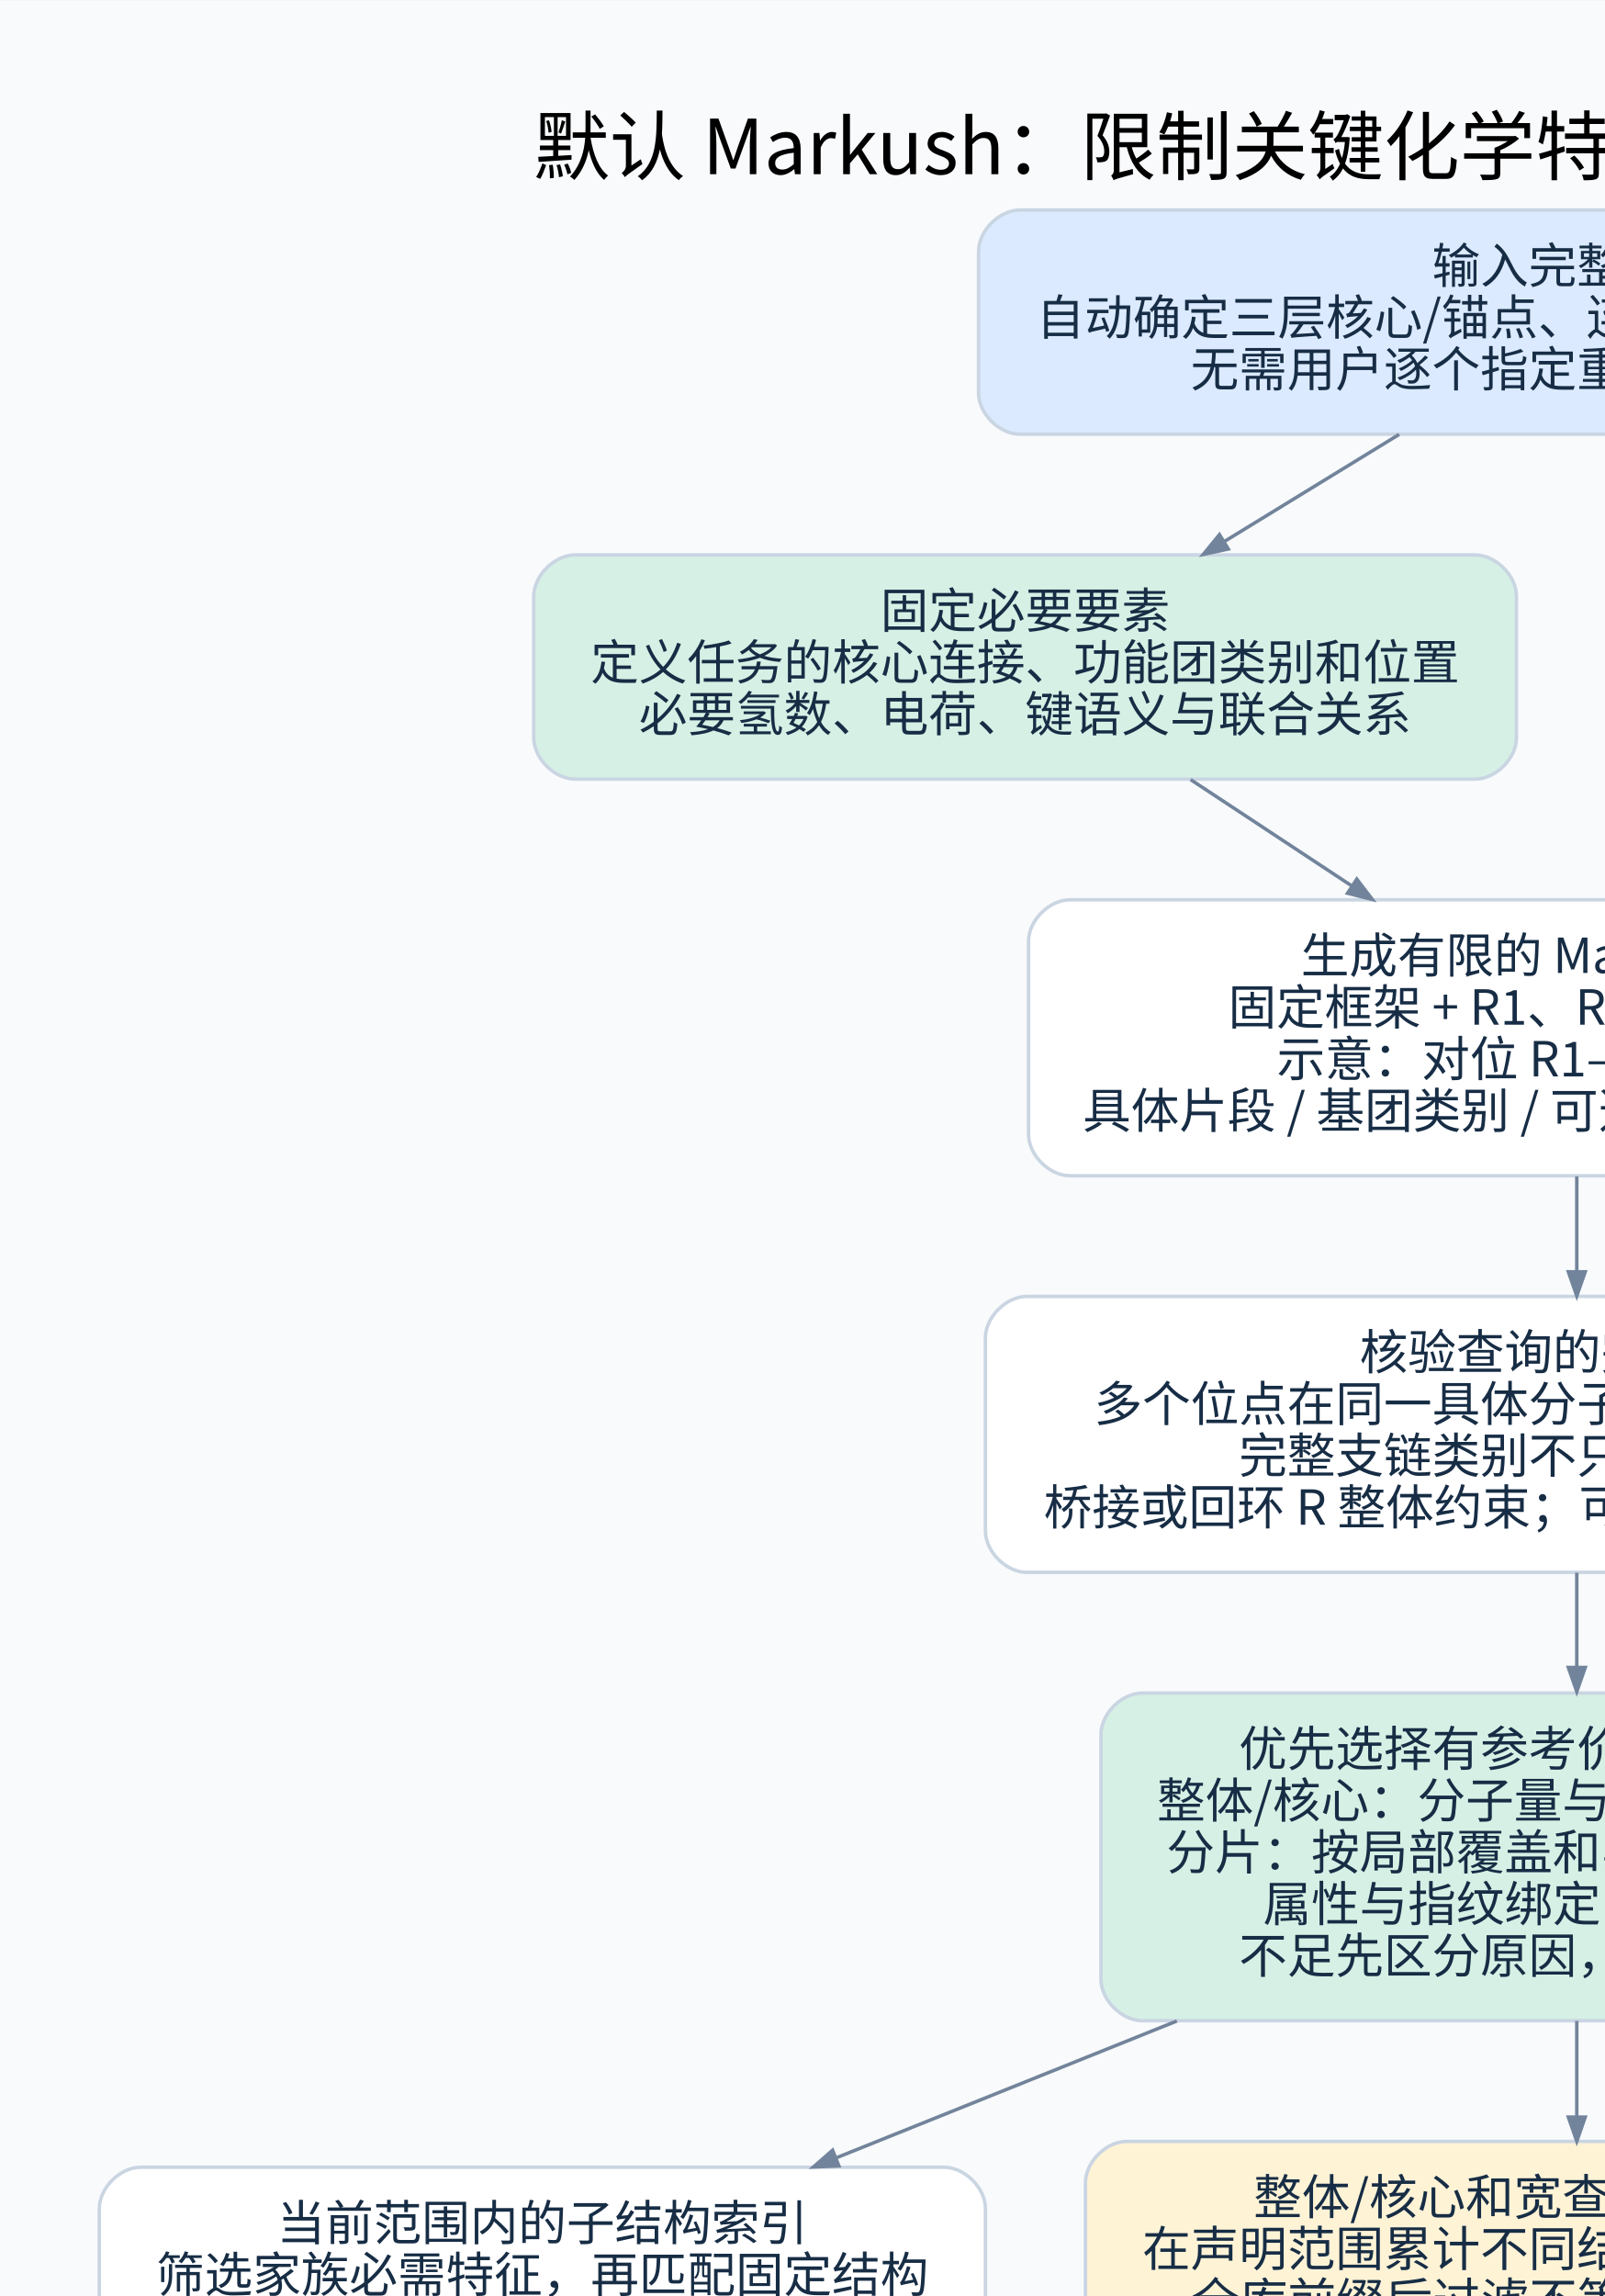
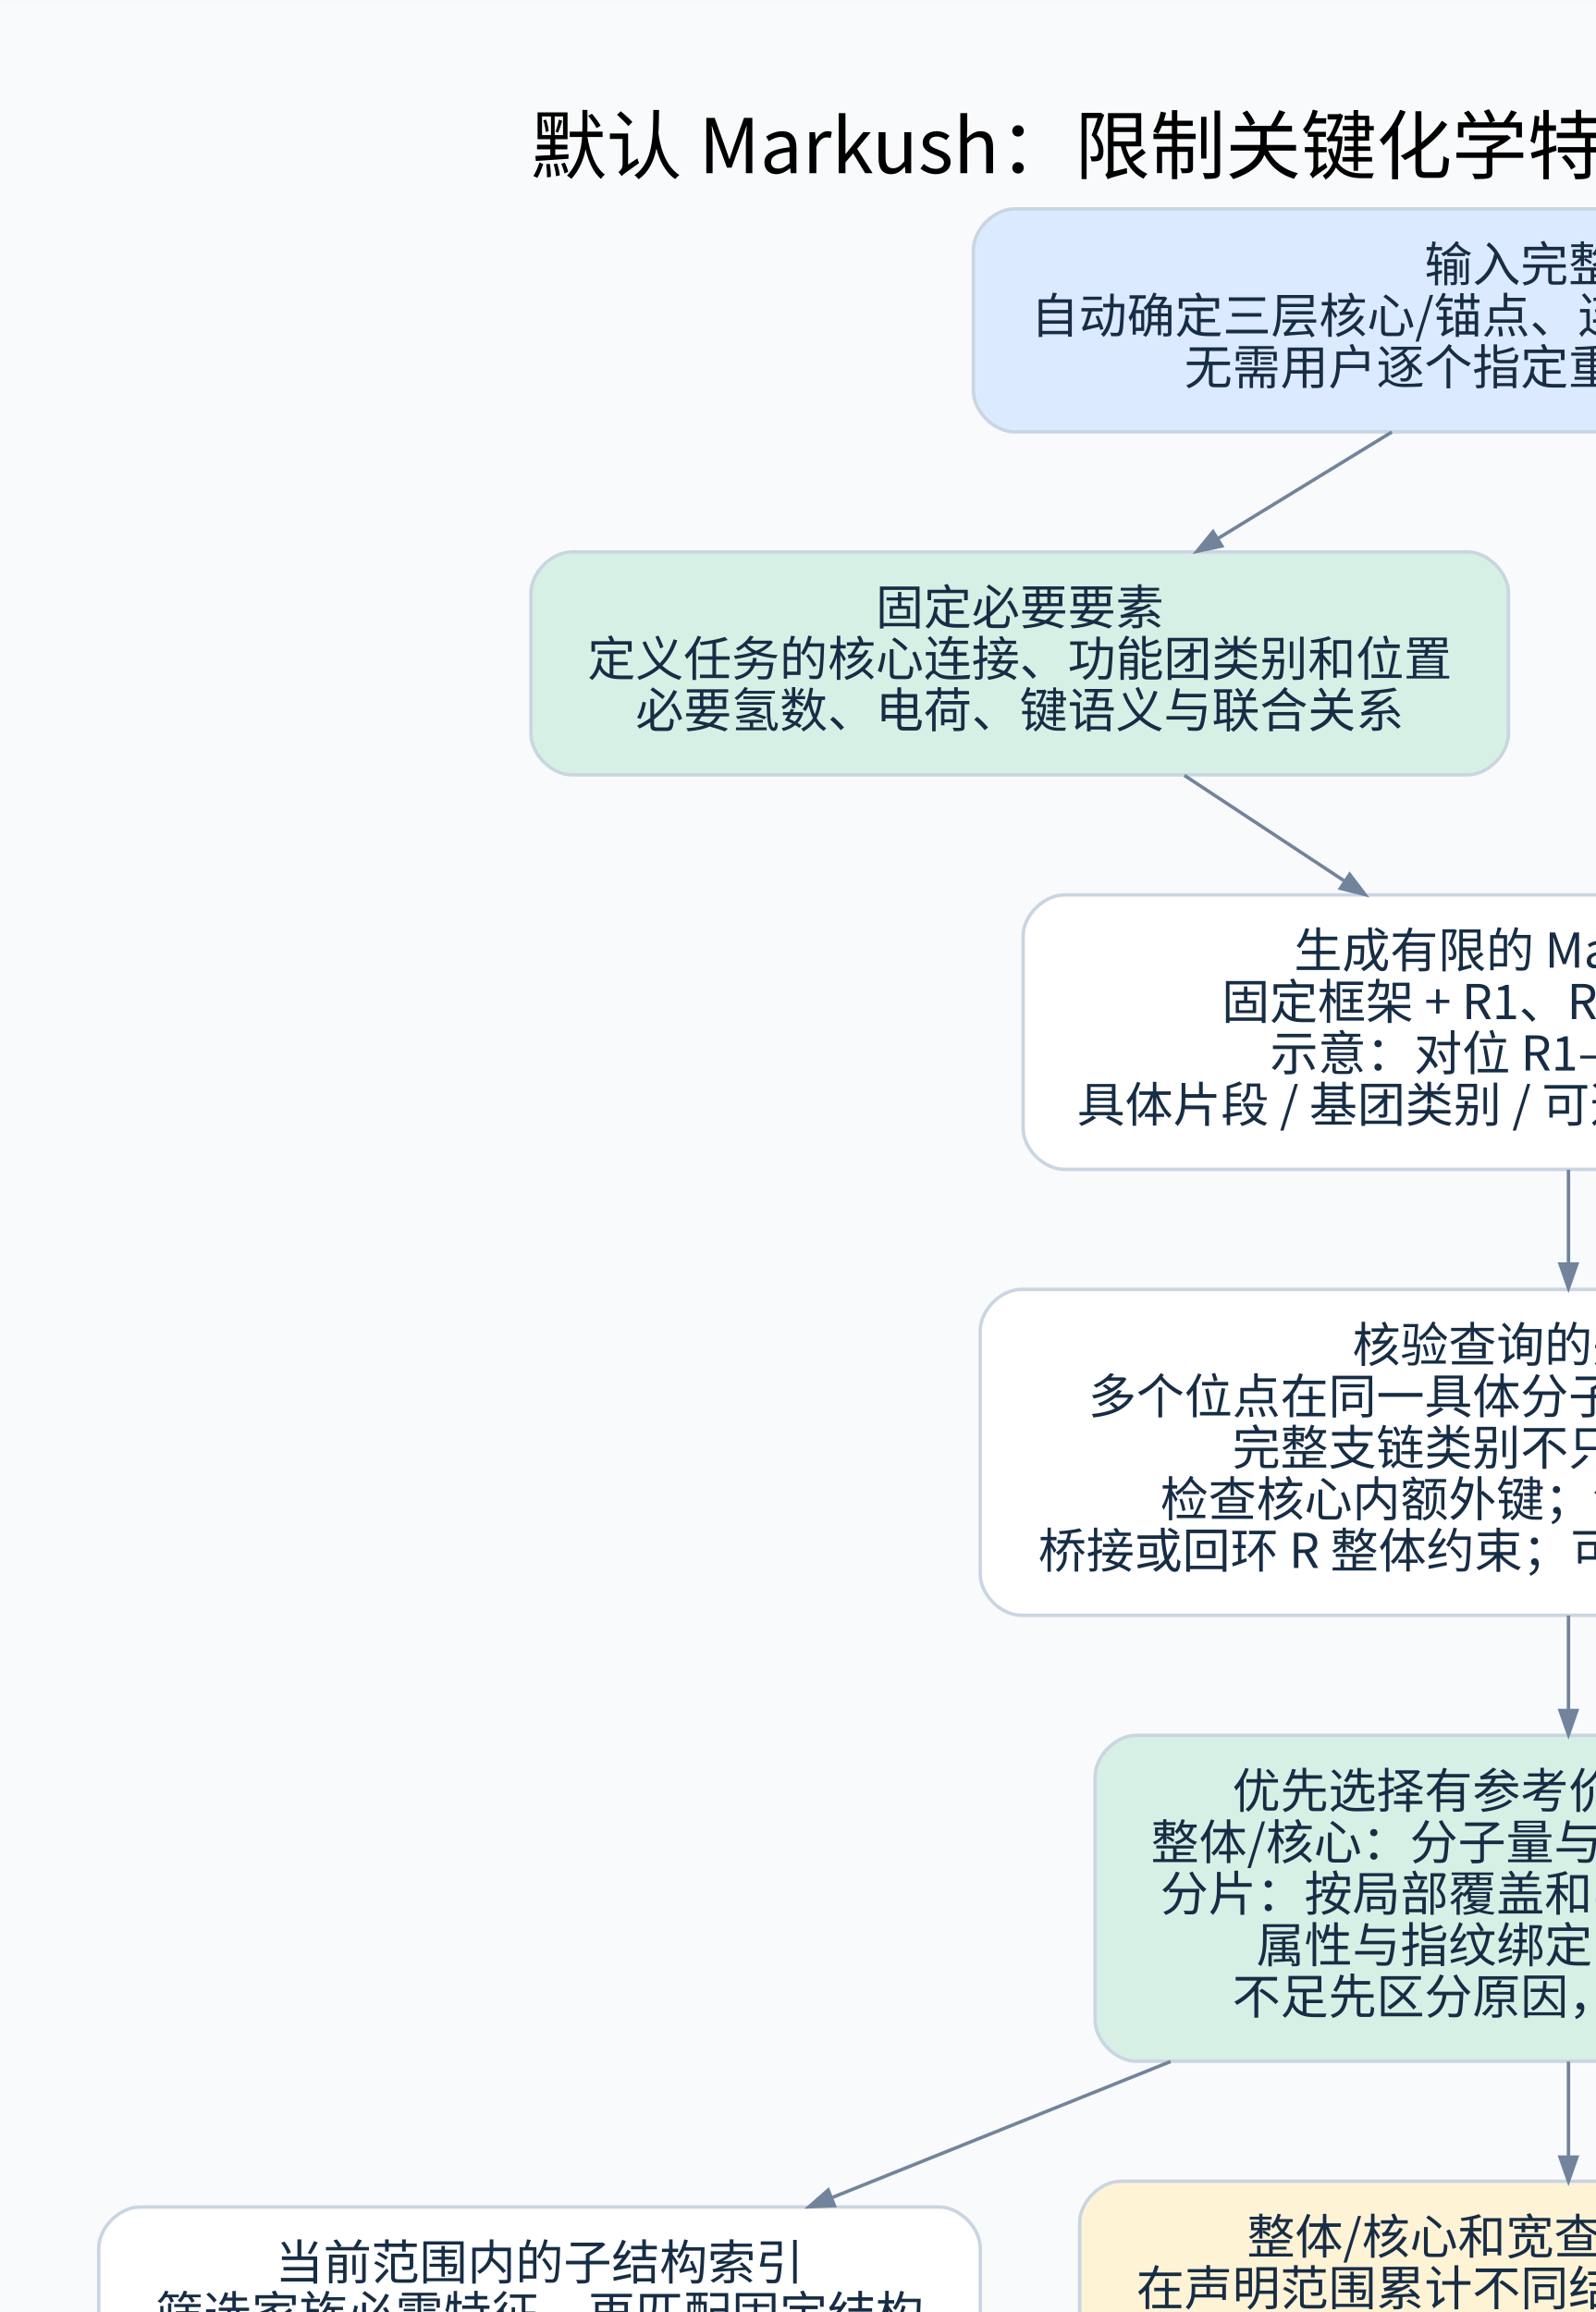
- <svg xmlns="http://www.w3.org/2000/svg" width="1520pt" height="2175pt" viewBox="0.00 0.00 842.10 1204.60">
-   <g id="graph0" class="graph" transform="scale(1.81 1.81) rotate(0) translate(28.8 1175.8)">
-     <polygon fill="#f8fafc" stroke="transparent" points="-28.8,28.8 -28.8,-1175.8 813.3,-1175.8 813.3,28.8 -28.8,28.8" />
-     <text text-anchor="middle" x="392.25" y="-1125.4" font-family="Noto Sans CJK SC" font-size="22.00">默认 Markush：限制关键化学特征，联合检索可变支链</text>
+ <svg xmlns="http://www.w3.org/2000/svg" width="1520pt" height="2202pt" viewBox="0.00 0.00 842.10 1219.60">
+   <g id="graph0" class="graph" transform="scale(1.81 1.81) rotate(0) translate(28.8 1190.8)">
+     <polygon fill="#f8fafc" stroke="transparent" points="-28.8,28.8 -28.8,-1190.8 813.3,-1190.8 813.3,28.8 -28.8,28.8" />
+     <text text-anchor="middle" x="392.25" y="-1140.4" font-family="Noto Sans CJK SC" font-size="22.00">默认 Markush：限制关键化学特征，联合检索可变支链</text>
    <g id="node1" class="node">
-       <path fill="#dbeafe" stroke="#cad5e2" d="M590,-1115C590,-1115 267,-1115 267,-1115 261,-1115 255,-1109 255,-1103 255,-1103 255,-1062 255,-1062 255,-1056 261,-1050 267,-1050 267,-1050 590,-1050 590,-1050 596,-1050 602,-1056 602,-1062 602,-1062 602,-1103 602,-1103 602,-1109 596,-1115 590,-1115" />
-       <text text-anchor="middle" x="428.5" y="-1093.8" font-family="Noto Sans CJK SC" font-size="14.00" fill="#172d45">输入完整目标</text>
-       <text text-anchor="middle" x="428.5" y="-1078.8" font-family="Noto Sans CJK SC" font-size="14.00" fill="#172d45">自动确定三层核心/锚点、连接位点与必要功能单元</text>
-       <text text-anchor="middle" x="428.5" y="-1063.8" font-family="Noto Sans CJK SC" font-size="14.00" fill="#172d45">无需用户逐个指定重要或非重要支链</text>
+       <path fill="#dbeafe" stroke="#cad5e2" d="M590,-1130C590,-1130 267,-1130 267,-1130 261,-1130 255,-1124 255,-1118 255,-1118 255,-1077 255,-1077 255,-1071 261,-1065 267,-1065 267,-1065 590,-1065 590,-1065 596,-1065 602,-1071 602,-1077 602,-1077 602,-1118 602,-1118 602,-1124 596,-1130 590,-1130" />
+       <text text-anchor="middle" x="428.5" y="-1108.8" font-family="Noto Sans CJK SC" font-size="14.00" fill="#172d45">输入完整目标</text>
+       <text text-anchor="middle" x="428.5" y="-1093.8" font-family="Noto Sans CJK SC" font-size="14.00" fill="#172d45">自动确定三层核心/锚点、连接位点与必要功能单元</text>
+       <text text-anchor="middle" x="428.5" y="-1078.8" font-family="Noto Sans CJK SC" font-size="14.00" fill="#172d45">无需用户逐个指定重要或非重要支链</text>
    </g>
    <g id="node2" class="node">
-       <path fill="#d6f0e5" stroke="#cad5e2" d="M399,-1015C399,-1015 138,-1015 138,-1015 132,-1015 126,-1009 126,-1003 126,-1003 126,-962 126,-962 126,-956 132,-950 138,-950 138,-950 399,-950 399,-950 405,-950 411,-956 411,-962 411,-962 411,-1003 411,-1003 411,-1009 405,-1015 399,-1015" />
-       <text text-anchor="middle" x="268.5" y="-993.8" font-family="Noto Sans CJK SC" font-size="14.00" fill="#172d45">固定必要要素</text>
-       <text text-anchor="middle" x="268.5" y="-978.8" font-family="Noto Sans CJK SC" font-size="14.00" fill="#172d45">定义任务的核心连接、功能团类别和位置</text>
-       <text text-anchor="middle" x="268.5" y="-963.8" font-family="Noto Sans CJK SC" font-size="14.00" fill="#172d45">必要氢数、电荷、键语义与联合关系</text>
+       <path fill="#d6f0e5" stroke="#cad5e2" d="M399,-1030C399,-1030 138,-1030 138,-1030 132,-1030 126,-1024 126,-1018 126,-1018 126,-977 126,-977 126,-971 132,-965 138,-965 138,-965 399,-965 399,-965 405,-965 411,-971 411,-977 411,-977 411,-1018 411,-1018 411,-1024 405,-1030 399,-1030" />
+       <text text-anchor="middle" x="268.5" y="-1008.8" font-family="Noto Sans CJK SC" font-size="14.00" fill="#172d45">固定必要要素</text>
+       <text text-anchor="middle" x="268.5" y="-993.8" font-family="Noto Sans CJK SC" font-size="14.00" fill="#172d45">定义任务的核心连接、功能团类别和位置</text>
+       <text text-anchor="middle" x="268.5" y="-978.8" font-family="Noto Sans CJK SC" font-size="14.00" fill="#172d45">必要氢数、电荷、键语义与联合关系</text>
    </g>
    <g id="edge1" class="edge">
-       <path fill="none" stroke="#72849b" d="M376.99,-1049.95C360.8,-1040.04 342.82,-1029.02 326.23,-1018.86" />
-       <polygon fill="#72849b" stroke="#72849b" points="327.43,-1016.72 320.18,-1015.16 324.87,-1020.9 327.43,-1016.72" />
+       <path fill="none" stroke="#72849b" d="M376.99,-1064.95C360.8,-1055.04 342.82,-1044.02 326.23,-1033.86" />
+       <polygon fill="#72849b" stroke="#72849b" points="327.43,-1031.72 320.18,-1030.16 324.87,-1035.9 327.43,-1031.72" />
    </g>
    <g id="node3" class="node">
-       <path fill="#d6f0e5" stroke="#cad5e2" d="M727,-1015C727,-1015 452,-1015 452,-1015 446,-1015 440,-1009 440,-1003 440,-1003 440,-962 440,-962 440,-956 446,-950 452,-950 452,-950 727,-950 727,-950 733,-950 739,-956 739,-962 739,-962 739,-1003 739,-1003 739,-1009 733,-1015 727,-1015" />
-       <text text-anchor="middle" x="589.5" y="-993.8" font-family="Noto Sans CJK SC" font-size="14.00" fill="#172d45">非关键外围设为 R</text>
-       <text text-anchor="middle" x="589.5" y="-978.8" font-family="Noto Sans CJK SC" font-size="14.00" fill="#172d45">不逐原子固定目标取代基</text>
-       <text text-anchor="middle" x="589.5" y="-963.8" font-family="Noto Sans CJK SC" font-size="14.00" fill="#172d45">允许不同实际支链和未锁定位置的额外取代</text>
+       <path fill="#d6f0e5" stroke="#cad5e2" d="M727,-1030C727,-1030 452,-1030 452,-1030 446,-1030 440,-1024 440,-1018 440,-1018 440,-977 440,-977 440,-971 446,-965 452,-965 452,-965 727,-965 727,-965 733,-965 739,-971 739,-977 739,-977 739,-1018 739,-1018 739,-1024 733,-1030 727,-1030" />
+       <text text-anchor="middle" x="589.5" y="-1008.8" font-family="Noto Sans CJK SC" font-size="14.00" fill="#172d45">非关键外围设为 R</text>
+       <text text-anchor="middle" x="589.5" y="-993.8" font-family="Noto Sans CJK SC" font-size="14.00" fill="#172d45">不逐原子固定目标取代基</text>
+       <text text-anchor="middle" x="589.5" y="-978.8" font-family="Noto Sans CJK SC" font-size="14.00" fill="#172d45">允许不同实际支链和未锁定位置的额外取代</text>
    </g>
    <g id="edge2" class="edge">
-       <path fill="none" stroke="#72849b" d="M480.33,-1049.95C496.62,-1040.04 514.71,-1029.02 531.41,-1018.86" />
-       <polygon fill="#72849b" stroke="#72849b" points="532.79,-1020.89 537.49,-1015.16 530.24,-1016.7 532.79,-1020.89" />
+       <path fill="none" stroke="#72849b" d="M480.33,-1064.95C496.62,-1055.04 514.71,-1044.02 531.41,-1033.86" />
+       <polygon fill="#72849b" stroke="#72849b" points="532.79,-1035.89 537.49,-1030.16 530.24,-1031.7 532.79,-1035.89" />
    </g>
    <g id="node4" class="node">
-       <path fill="white" stroke="#cad5e2" d="M575.5,-915C575.5,-915 281.5,-915 281.5,-915 275.5,-915 269.5,-909 269.5,-903 269.5,-903 269.5,-847 269.5,-847 269.5,-841 275.5,-835 281.5,-835 281.5,-835 575.5,-835 575.5,-835 581.5,-835 587.5,-841 587.5,-847 587.5,-847 587.5,-903 587.5,-903 587.5,-909 581.5,-915 575.5,-915" />
-       <text text-anchor="middle" x="428.5" y="-893.8" font-family="Noto Sans CJK SC" font-size="14.00" fill="#172d45">生成有限的 Markush 家族</text>
-       <text text-anchor="middle" x="428.5" y="-878.8" font-family="Noto Sans CJK SC" font-size="14.00" fill="#172d45">固定框架 + R1、R2… + 必要约束</text>
-       <text text-anchor="middle" x="428.5" y="-863.8" font-family="Noto Sans CJK SC" font-size="14.00" fill="#172d45">示意：对位 R1–C6H4–O–R2</text>
-       <text text-anchor="middle" x="428.5" y="-848.8" font-family="Noto Sans CJK SC" font-size="14.00" fill="#172d45">具体片段 / 基团类别 / 可选 H / 无额外类别限制</text>
+       <path fill="white" stroke="#cad5e2" d="M575.5,-930C575.5,-930 281.5,-930 281.5,-930 275.5,-930 269.5,-924 269.5,-918 269.5,-918 269.5,-862 269.5,-862 269.5,-856 275.5,-850 281.5,-850 281.5,-850 575.5,-850 575.5,-850 581.5,-850 587.5,-856 587.5,-862 587.5,-862 587.5,-918 587.5,-918 587.5,-924 581.5,-930 575.5,-930" />
+       <text text-anchor="middle" x="428.5" y="-908.8" font-family="Noto Sans CJK SC" font-size="14.00" fill="#172d45">生成有限的 Markush 家族</text>
+       <text text-anchor="middle" x="428.5" y="-893.8" font-family="Noto Sans CJK SC" font-size="14.00" fill="#172d45">固定框架 + R1、R2… + 必要约束</text>
+       <text text-anchor="middle" x="428.5" y="-878.8" font-family="Noto Sans CJK SC" font-size="14.00" fill="#172d45">示意：对位 R1–C6H4–O–R2</text>
+       <text text-anchor="middle" x="428.5" y="-863.8" font-family="Noto Sans CJK SC" font-size="14.00" fill="#172d45">具体片段 / 基团类别 / 可选 H / 无额外类别限制</text>
    </g>
    <g id="edge3" class="edge">
-       <path fill="none" stroke="#72849b" d="M316.51,-949.85C331.13,-940.2 347.47,-929.43 363.04,-919.16" />
-       <polygon fill="#72849b" stroke="#72849b" points="364.7,-921 369.2,-915.1 362.01,-916.91 364.7,-921" />
+       <path fill="none" stroke="#72849b" d="M316.51,-964.85C331.13,-955.2 347.47,-944.43 363.04,-934.16" />
+       <polygon fill="#72849b" stroke="#72849b" points="364.7,-936 369.2,-930.1 362.01,-931.91 364.7,-936" />
    </g>
    <g id="edge4" class="edge">
-       <path fill="none" stroke="#72849b" d="M541.19,-949.85C526.48,-940.2 510.04,-929.43 494.37,-919.16" />
-       <polygon fill="#72849b" stroke="#72849b" points="495.37,-916.89 488.17,-915.1 492.68,-920.99 495.37,-916.89" />
+       <path fill="none" stroke="#72849b" d="M541.19,-964.85C526.48,-955.2 510.04,-944.43 494.37,-934.16" />
+       <polygon fill="#72849b" stroke="#72849b" points="495.37,-931.89 488.17,-930.1 492.68,-935.99 495.37,-931.89" />
    </g>
    <g id="node5" class="node">
-       <path fill="white" stroke="#cad5e2" d="M588,-800C588,-800 269,-800 269,-800 263,-800 257,-794 257,-788 257,-788 257,-732 257,-732 257,-726 263,-720 269,-720 269,-720 588,-720 588,-720 594,-720 600,-726 600,-732 600,-732 600,-788 600,-788 600,-794 594,-800 588,-800" />
-       <text text-anchor="middle" x="428.5" y="-778.8" font-family="Noto Sans CJK SC" font-size="14.00" fill="#172d45">核验查询的完整含义</text>
-       <text text-anchor="middle" x="428.5" y="-763.8" font-family="Noto Sans CJK SC" font-size="14.00" fill="#172d45">多个位点在同一具体分子、同一核心映射成立</text>
-       <text text-anchor="middle" x="428.5" y="-748.8" font-family="Noto Sans CJK SC" font-size="14.00" fill="#172d45">完整支链类别不只检查第一原子</text>
+       <path fill="white" stroke="#cad5e2" d="M588,-815C588,-815 269,-815 269,-815 263,-815 257,-809 257,-803 257,-803 257,-732 257,-732 257,-726 263,-720 269,-720 269,-720 588,-720 588,-720 594,-720 600,-726 600,-732 600,-732 600,-803 600,-803 600,-809 594,-815 588,-815" />
+       <text text-anchor="middle" x="428.5" y="-793.8" font-family="Noto Sans CJK SC" font-size="14.00" fill="#172d45">核验查询的完整含义</text>
+       <text text-anchor="middle" x="428.5" y="-778.8" font-family="Noto Sans CJK SC" font-size="14.00" fill="#172d45">多个位点在同一具体分子、同一核心映射成立</text>
+       <text text-anchor="middle" x="428.5" y="-763.8" font-family="Noto Sans CJK SC" font-size="14.00" fill="#172d45">完整支链类别不只检查第一原子</text>
+       <text text-anchor="middle" x="428.5" y="-748.8" font-family="Noto Sans CJK SC" font-size="14.00" fill="#172d45">检查核心内额外键；包含与保拓扑分开</text>
      <text text-anchor="middle" x="428.5" y="-733.8" font-family="Noto Sans CJK SC" font-size="14.00" fill="#172d45">桥接或回环 R 整体约束；可变连接段必须语义明确</text>
    </g>
    <g id="edge5" class="edge">
-       <path fill="none" stroke="#72849b" d="M428.5,-834.8C428.5,-825.94 428.5,-816.46 428.5,-807.35" />
-       <polygon fill="#72849b" stroke="#72849b" points="430.95,-807.14 428.5,-800.14 426.05,-807.14 430.95,-807.14" />
+       <path fill="none" stroke="#72849b" d="M428.5,-849.88C428.5,-841.12 428.5,-831.67 428.5,-822.43" />
+       <polygon fill="#72849b" stroke="#72849b" points="430.95,-822.41 428.5,-815.41 426.05,-822.41 430.95,-822.41" />
    </g>
    <g id="node6" class="node">
      <path fill="#d6f0e5" stroke="#cad5e2" d="M554.5,-685C554.5,-685 302.5,-685 302.5,-685 296.5,-685 290.5,-679 290.5,-673 290.5,-673 290.5,-602 290.5,-602 290.5,-596 296.5,-590 302.5,-590 302.5,-590 554.5,-590 554.5,-590 560.5,-590 566.5,-596 566.5,-602 566.5,-602 566.5,-673 566.5,-673 566.5,-679 560.5,-685 554.5,-685" />
      <text text-anchor="middle" x="428.5" y="-663.8" font-family="Noto Sans CJK SC" font-size="14.00" fill="#172d45">优先选择有参考价值的体量范围</text>
      <text text-anchor="middle" x="428.5" y="-648.8" font-family="Noto Sans CJK SC" font-size="14.00" fill="#172d45">整体/核心：分子量与重原子数接近目标</text>
      <text text-anchor="middle" x="428.5" y="-633.8" font-family="Noto Sans CJK SC" font-size="14.00" fill="#172d45">分片：按局部覆盖和实际反应位置比较</text>
      <text text-anchor="middle" x="428.5" y="-618.8" font-family="Noto Sans CJK SC" font-size="14.00" fill="#172d45">属性与指纹绑定同一具体表示</text>
      <text text-anchor="middle" x="428.5" y="-603.8" font-family="Noto Sans CJK SC" font-size="14.00" fill="#172d45">不足先区分原因，再补查或放宽</text>
    </g>
    <g id="edge6" class="edge">
-       <path fill="none" stroke="#72849b" d="M428.5,-719.88C428.5,-711.12 428.5,-701.67 428.5,-692.43" />
-       <polygon fill="#72849b" stroke="#72849b" points="430.95,-692.41 428.5,-685.41 426.05,-692.41 430.95,-692.41" />
+       <path fill="none" stroke="#72849b" d="M428.5,-719.93C428.5,-711.02 428.5,-701.62 428.5,-692.49" />
+       <polygon fill="#72849b" stroke="#72849b" points="430.95,-692.25 428.5,-685.25 426.05,-692.25 430.95,-692.25" />
    </g>
    <g id="node7" class="node">
      <path fill="white" stroke="#cad5e2" d="M245,-547.5C245,-547.5 12,-547.5 12,-547.5 6,-547.5 0,-541.5 0,-535.5 0,-535.5 0,-494.5 0,-494.5 0,-488.5 6,-482.5 12,-482.5 12,-482.5 245,-482.5 245,-482.5 251,-482.5 257,-488.5 257,-494.5 257,-494.5 257,-535.5 257,-535.5 257,-541.5 251,-547.5 245,-547.5" />
      <text text-anchor="middle" x="128.5" y="-526.3" font-family="Noto Sans CJK SC" font-size="14.00" fill="#172d45">当前范围内的子结构索引</text>
      <text text-anchor="middle" x="128.5" y="-511.3" font-family="Noto Sans CJK SC" font-size="14.00" fill="#172d45">筛选家族必需特征，再匹配固定结构</text>
      <text text-anchor="middle" x="128.5" y="-496.3" font-family="Noto Sans CJK SC" font-size="14.00" fill="#172d45">限时分批取数，不先全量计数或排序</text>
    </g>
    <g id="edge7" class="edge">
      <path fill="none" stroke="#72849b" d="M312.51,-589.91C279.71,-576.74 244.61,-562.64 213.96,-550.33" />
      <polygon fill="#72849b" stroke="#72849b" points="214.49,-547.9 207.09,-547.57 212.67,-552.45 214.49,-547.9" />
    </g>
    <g id="node8" class="node">
      <path fill="#fff3d6" stroke="#cad5e2" d="M559,-555C559,-555 298,-555 298,-555 292,-555 286,-549 286,-543 286,-543 286,-487 286,-487 286,-481 292,-475 298,-475 298,-475 559,-475 559,-475 565,-475 571,-481 571,-487 571,-487 571,-543 571,-543 571,-549 565,-555 559,-555" />
      <text text-anchor="middle" x="428.5" y="-533.8" font-family="Noto Sans CJK SC" font-size="14.00" fill="#172d45">整体/核心和宽查询：相似优先</text>
      <text text-anchor="middle" x="428.5" y="-518.8" font-family="Noto Sans CJK SC" font-size="14.00" fill="#172d45">在声明范围累计不同结构，再做严格匹配</text>
      <text text-anchor="middle" x="428.5" y="-503.8" font-family="Noto Sans CJK SC" font-size="14.00" fill="#172d45">全库前缀后过滤不等于窗口内 Top-K</text>
      <text text-anchor="middle" x="428.5" y="-488.8" font-family="Noto Sans CJK SC" font-size="14.00" fill="#172d45">与索引通道取并集；保留当前选择范围</text>
    </g>
    <g id="edge9" class="edge">
      <path fill="none" stroke="#72849b" d="M428.5,-589.91C428.5,-580.82 428.5,-571.29 428.5,-562.21" />
      <polygon fill="#72849b" stroke="#72849b" points="430.95,-562.04 428.5,-555.04 426.05,-562.04 430.95,-562.04" />
    </g>
    <g id="node9" class="node">
      <path fill="white" stroke="#cad5e2" d="M544.5,-440C544.5,-440 254.5,-440 254.5,-440 248.5,-440 242.5,-434 242.5,-428 242.5,-428 242.5,-342 242.5,-342 242.5,-336 248.5,-330 254.5,-330 254.5,-330 544.5,-330 544.5,-330 550.5,-330 556.5,-336 556.5,-342 556.5,-342 556.5,-428 556.5,-428 556.5,-434 550.5,-440 544.5,-440" />
      <text text-anchor="middle" x="399.5" y="-418.8" font-family="Noto Sans CJK SC" font-size="14.00" fill="#172d45">完整 R 与联合条件核验</text>
      <text text-anchor="middle" x="399.5" y="-403.8" font-family="Noto Sans CJK SC" font-size="14.00" fill="#172d45">同一具体分子、同一映射下检查全部要求</text>
      <text text-anchor="middle" x="399.5" y="-388.8" font-family="Noto Sans CJK SC" font-size="14.00" fill="#172d45">对称核心在完整 R 核验后去重</text>
      <text text-anchor="middle" x="399.5" y="-373.8" font-family="Noto Sans CJK SC" font-size="14.00" fill="#172d45">工具不支持或预算耗尽时标未评估/截断</text>
      <text text-anchor="middle" x="399.5" y="-358.8" font-family="Noto Sans CJK SC" font-size="14.00" fill="#172d45">存在命中与分配枚举完整性分别报告</text>
      <text text-anchor="middle" x="399.5" y="-343.8" font-family="Noto Sans CJK SC" font-size="14.00" fill="#172d45">宽查询先返回参考；完整枚举为后续离线能力</text>
    </g>
    <g id="edge8" class="edge">
      <path fill="none" stroke="#72849b" d="M195.49,-482.36C220.63,-470.49 250.03,-456.6 278.56,-443.12" />
      <polygon fill="#72849b" stroke="#72849b" points="279.74,-445.28 285.02,-440.07 277.65,-440.85 279.74,-445.28" />
    </g>
    <g id="edge10" class="edge">
      <path fill="none" stroke="#72849b" d="M419.64,-474.9C417.66,-466.14 415.51,-456.65 413.37,-447.24" />
      <polygon fill="#72849b" stroke="#72849b" points="415.76,-446.7 411.83,-440.41 410.98,-447.78 415.76,-446.7" />
    </g>
    <g id="node10" class="node">
      <path fill="#eae0f7" stroke="#cad5e2" d="M559,-295C559,-295 240,-295 240,-295 234,-295 228,-289 228,-283 228,-283 228,-242 228,-242 228,-236 234,-230 240,-230 240,-230 559,-230 559,-230 565,-230 571,-236 571,-242 571,-242 571,-283 571,-283 571,-289 565,-295 559,-295" />
      <text text-anchor="middle" x="399.5" y="-273.8" font-family="Noto Sans CJK SC" font-size="14.00" fill="#172d45">提取实际 R 分配与共存组合</text>
      <text text-anchor="middle" x="399.5" y="-258.8" font-family="Noto Sans CJK SC" font-size="14.00" fill="#172d45">每个位点出现过什么？哪些 R 在同一分子中共存？</text>
      <text text-anchor="middle" x="399.5" y="-243.8" font-family="Noto Sans CJK SC" font-size="14.00" fill="#172d45">只有分别见过的 R，不能拼成全部已知组合</text>
    </g>
    <g id="edge11" class="edge">
      <path fill="none" stroke="#72849b" d="M399.5,-329.74C399.5,-320.47 399.5,-311.01 399.5,-302.24" />
      <polygon fill="#72849b" stroke="#72849b" points="401.95,-302.06 399.5,-295.06 397.05,-302.06 401.95,-302.06" />
    </g>
    <g id="node11" class="node">
      <path fill="white" stroke="#cad5e2" d="M659.5,-195C659.5,-195 355.5,-195 355.5,-195 349.5,-195 343.5,-189 343.5,-183 343.5,-183 343.5,-127 343.5,-127 343.5,-121 349.5,-115 355.5,-115 355.5,-115 659.5,-115 659.5,-115 665.5,-115 671.5,-121 671.5,-127 671.5,-127 671.5,-183 671.5,-183 671.5,-189 665.5,-195 659.5,-195" />
      <text text-anchor="middle" x="507.5" y="-173.8" font-family="Noto Sans CJK SC" font-size="14.00" fill="#172d45">再分析真实反应与目标迁移</text>
      <text text-anchor="middle" x="507.5" y="-158.8" font-family="Noto Sans CJK SC" font-size="14.00" fill="#172d45">哪个 R 本步引入、延长或保留？</text>
      <text text-anchor="middle" x="507.5" y="-143.8" font-family="Noto Sans CJK SC" font-size="14.00" fill="#172d45">能否换一个实际反应物得到目标？</text>
      <text text-anchor="middle" x="507.5" y="-128.8" font-family="Noto Sans CJK SC" font-size="14.00" fill="#172d45">被放宽的基团是否带来位阻、竞争或条件差异？</text>
    </g>
    <g id="edge12" class="edge">
      <path fill="none" stroke="#72849b" d="M431.9,-229.85C441.43,-220.54 452.02,-210.19 462.2,-200.25" />
      <polygon fill="#72849b" stroke="#72849b" points="464.18,-201.75 467.47,-195.1 460.75,-198.24 464.18,-201.75" />
    </g>
    <g id="edge14" class="edge">
      <path fill="none" stroke="#72849b" stroke-dasharray="5,2" d="M577.12,-195.08C598.02,-212.15 615.5,-234.5 615.5,-261.5 615.5,-516 615.5,-516 615.5,-516 615.5,-546.57 597.62,-569.76 572.92,-587.2" />
      <polygon fill="#72849b" stroke="#72849b" points="571.29,-585.35 566.86,-591.29 574.03,-589.41 571.29,-585.35" />
      <text text-anchor="middle" x="700" y="-382.2" font-family="Noto Sans CJK SC" font-size="11.00" fill="#526477">当前范围方法不足且有预算时放宽</text>
    </g>
    <g id="node12" class="node">
      <path fill="#dbeafe" stroke="#cad5e2" d="M667,-80C667,-80 348,-80 348,-80 342,-80 336,-74 336,-68 336,-68 336,-12 336,-12 336,-6 342,0 348,0 348,0 667,0 667,0 673,0 679,-6 679,-12 679,-12 679,-68 679,-68 679,-74 673,-80 667,-80" />
      <text text-anchor="middle" x="507.5" y="-58.8" font-family="Noto Sans CJK SC" font-size="14.00" fill="#172d45">返回给排序与模型</text>
      <text text-anchor="middle" x="507.5" y="-43.8" font-family="Noto Sans CJK SC" font-size="14.00" fill="#172d45">具体分子、各 R 和真实联合实例、实际反应与出处</text>
      <text text-anchor="middle" x="507.5" y="-28.8" font-family="Noto Sans CJK SC" font-size="14.00" fill="#172d45">目标覆盖、放宽依据、未解决差异与检索范围</text>
      <text text-anchor="middle" x="507.5" y="-13.8" font-family="Noto Sans CJK SC" font-size="14.00" fill="#172d45">查询通式不等于具体目标已经合成</text>
    </g>
    <g id="edge13" class="edge">
      <path fill="none" stroke="#72849b" d="M507.5,-114.8C507.5,-105.94 507.5,-96.46 507.5,-87.35" />
      <polygon fill="#72849b" stroke="#72849b" points="509.95,-87.14 507.5,-80.14 505.05,-87.14 509.95,-87.14" />
    </g>
  </g>
</svg>
